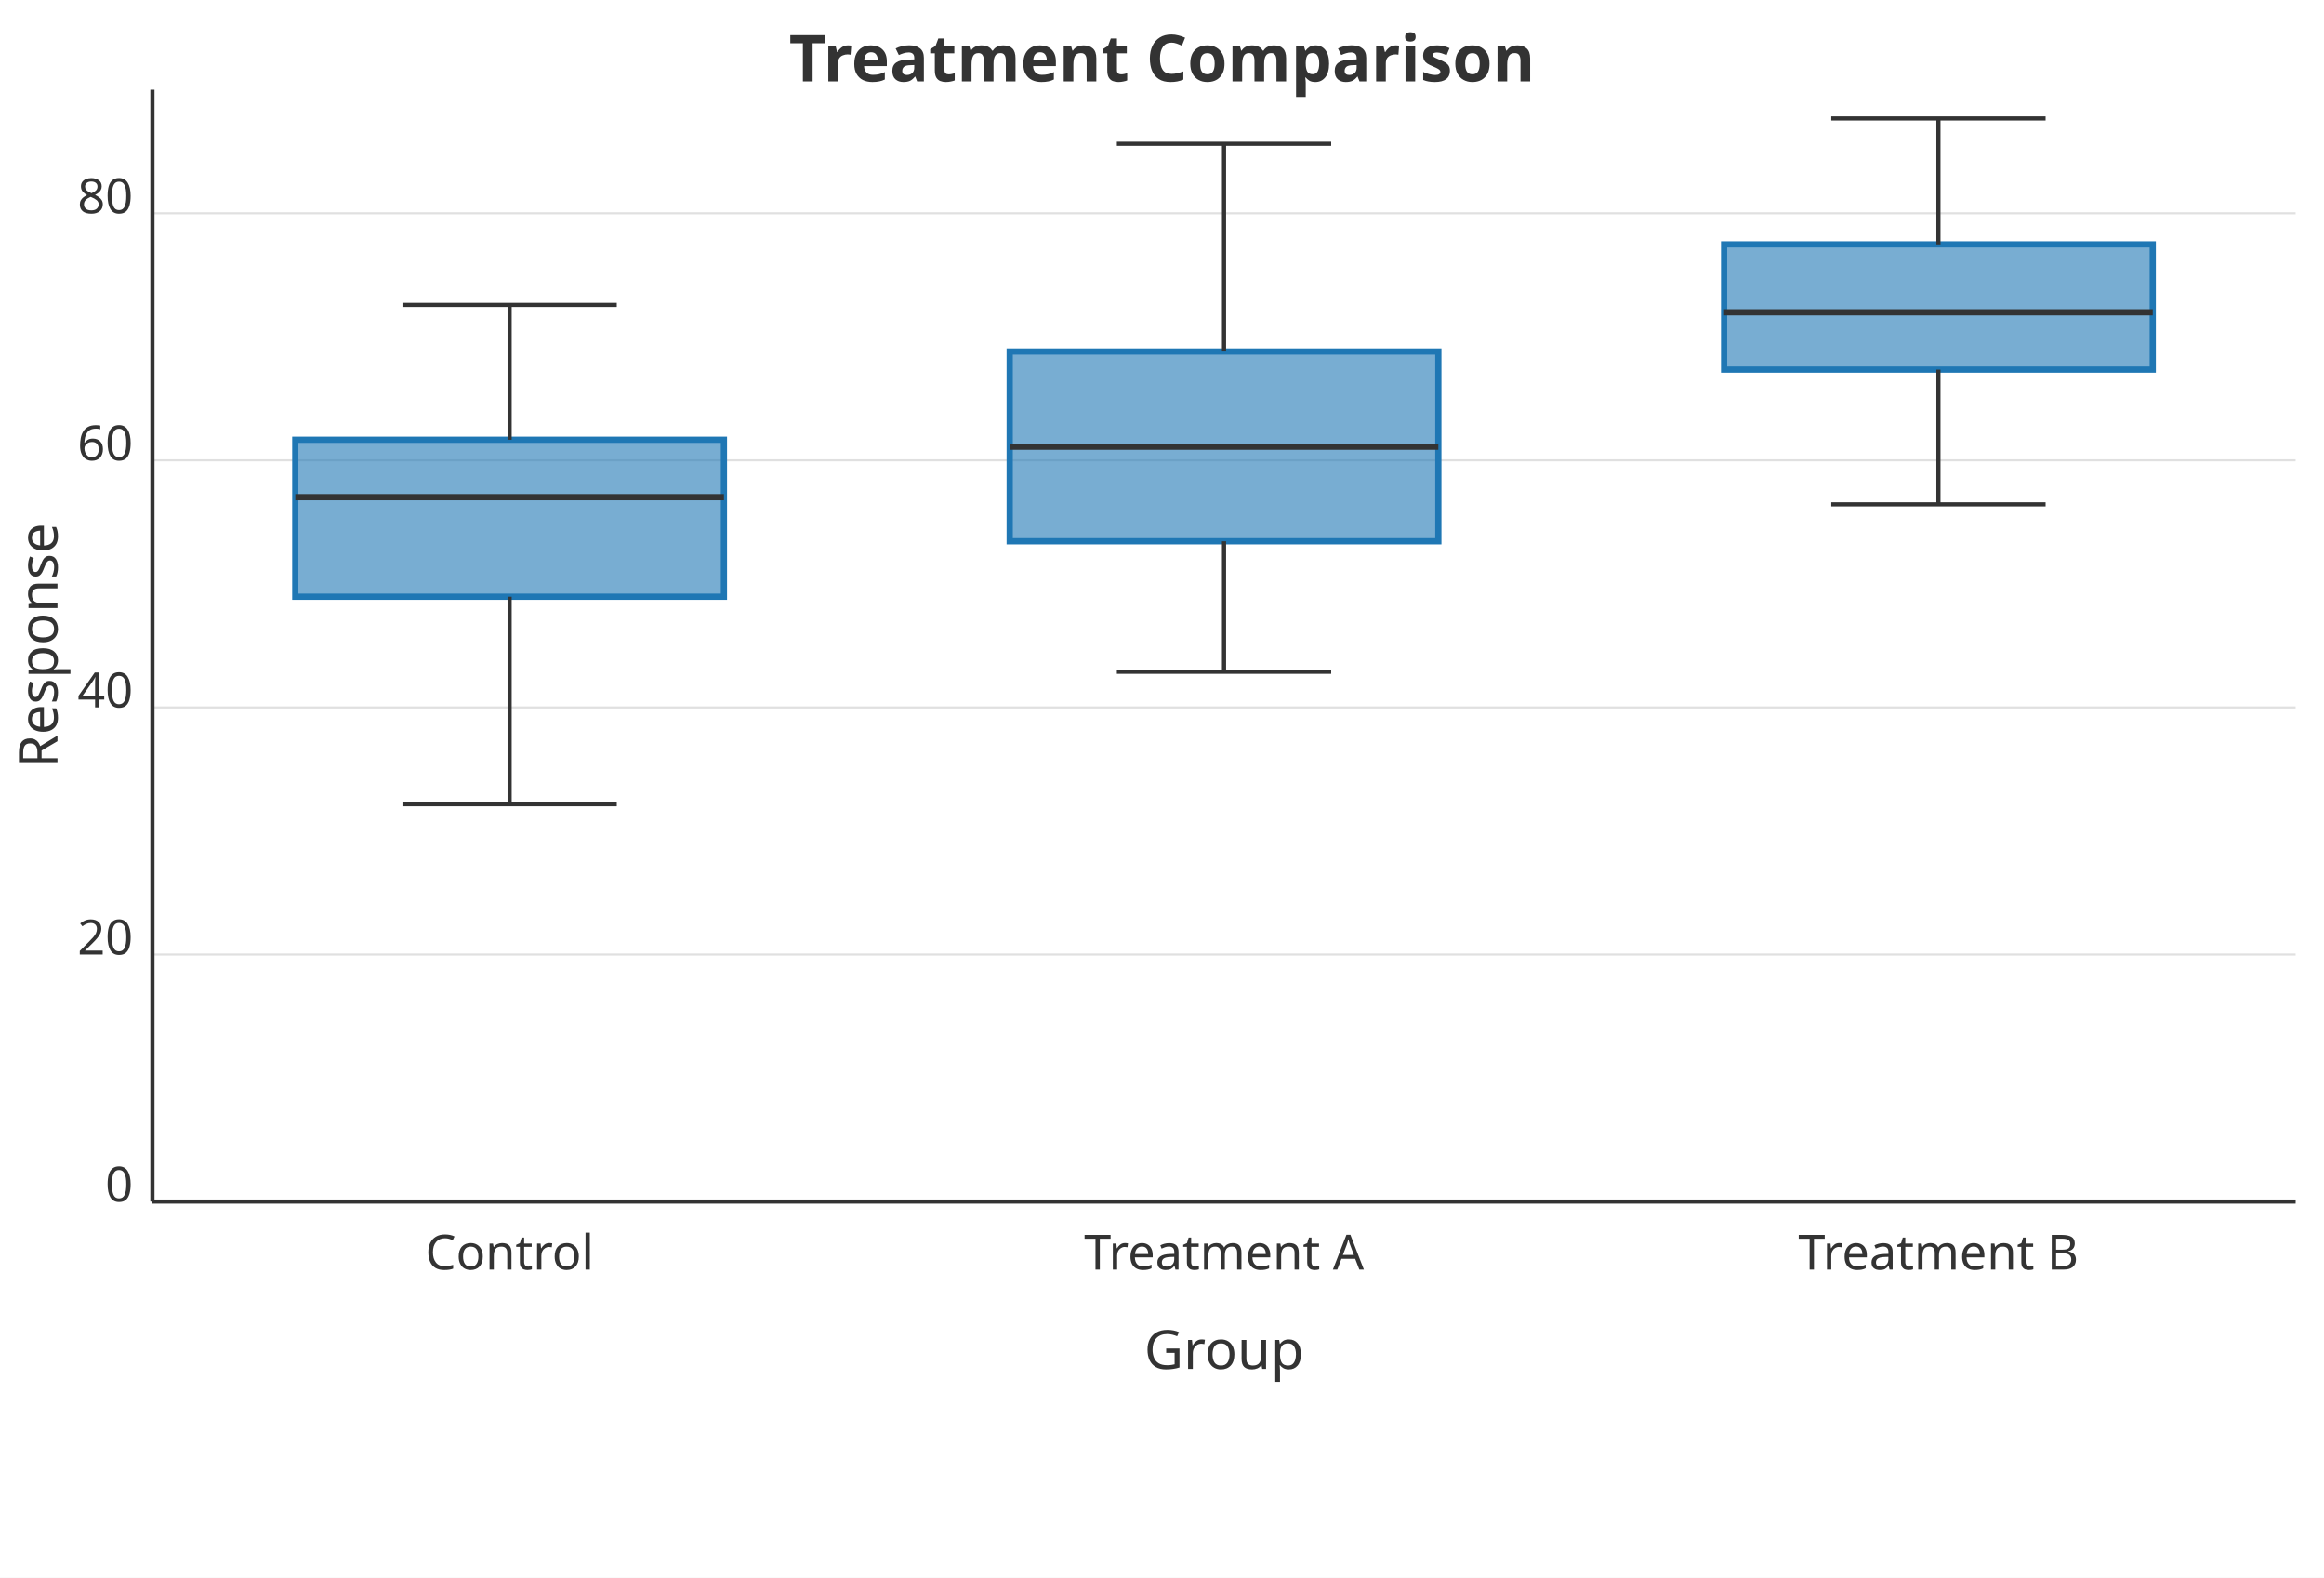
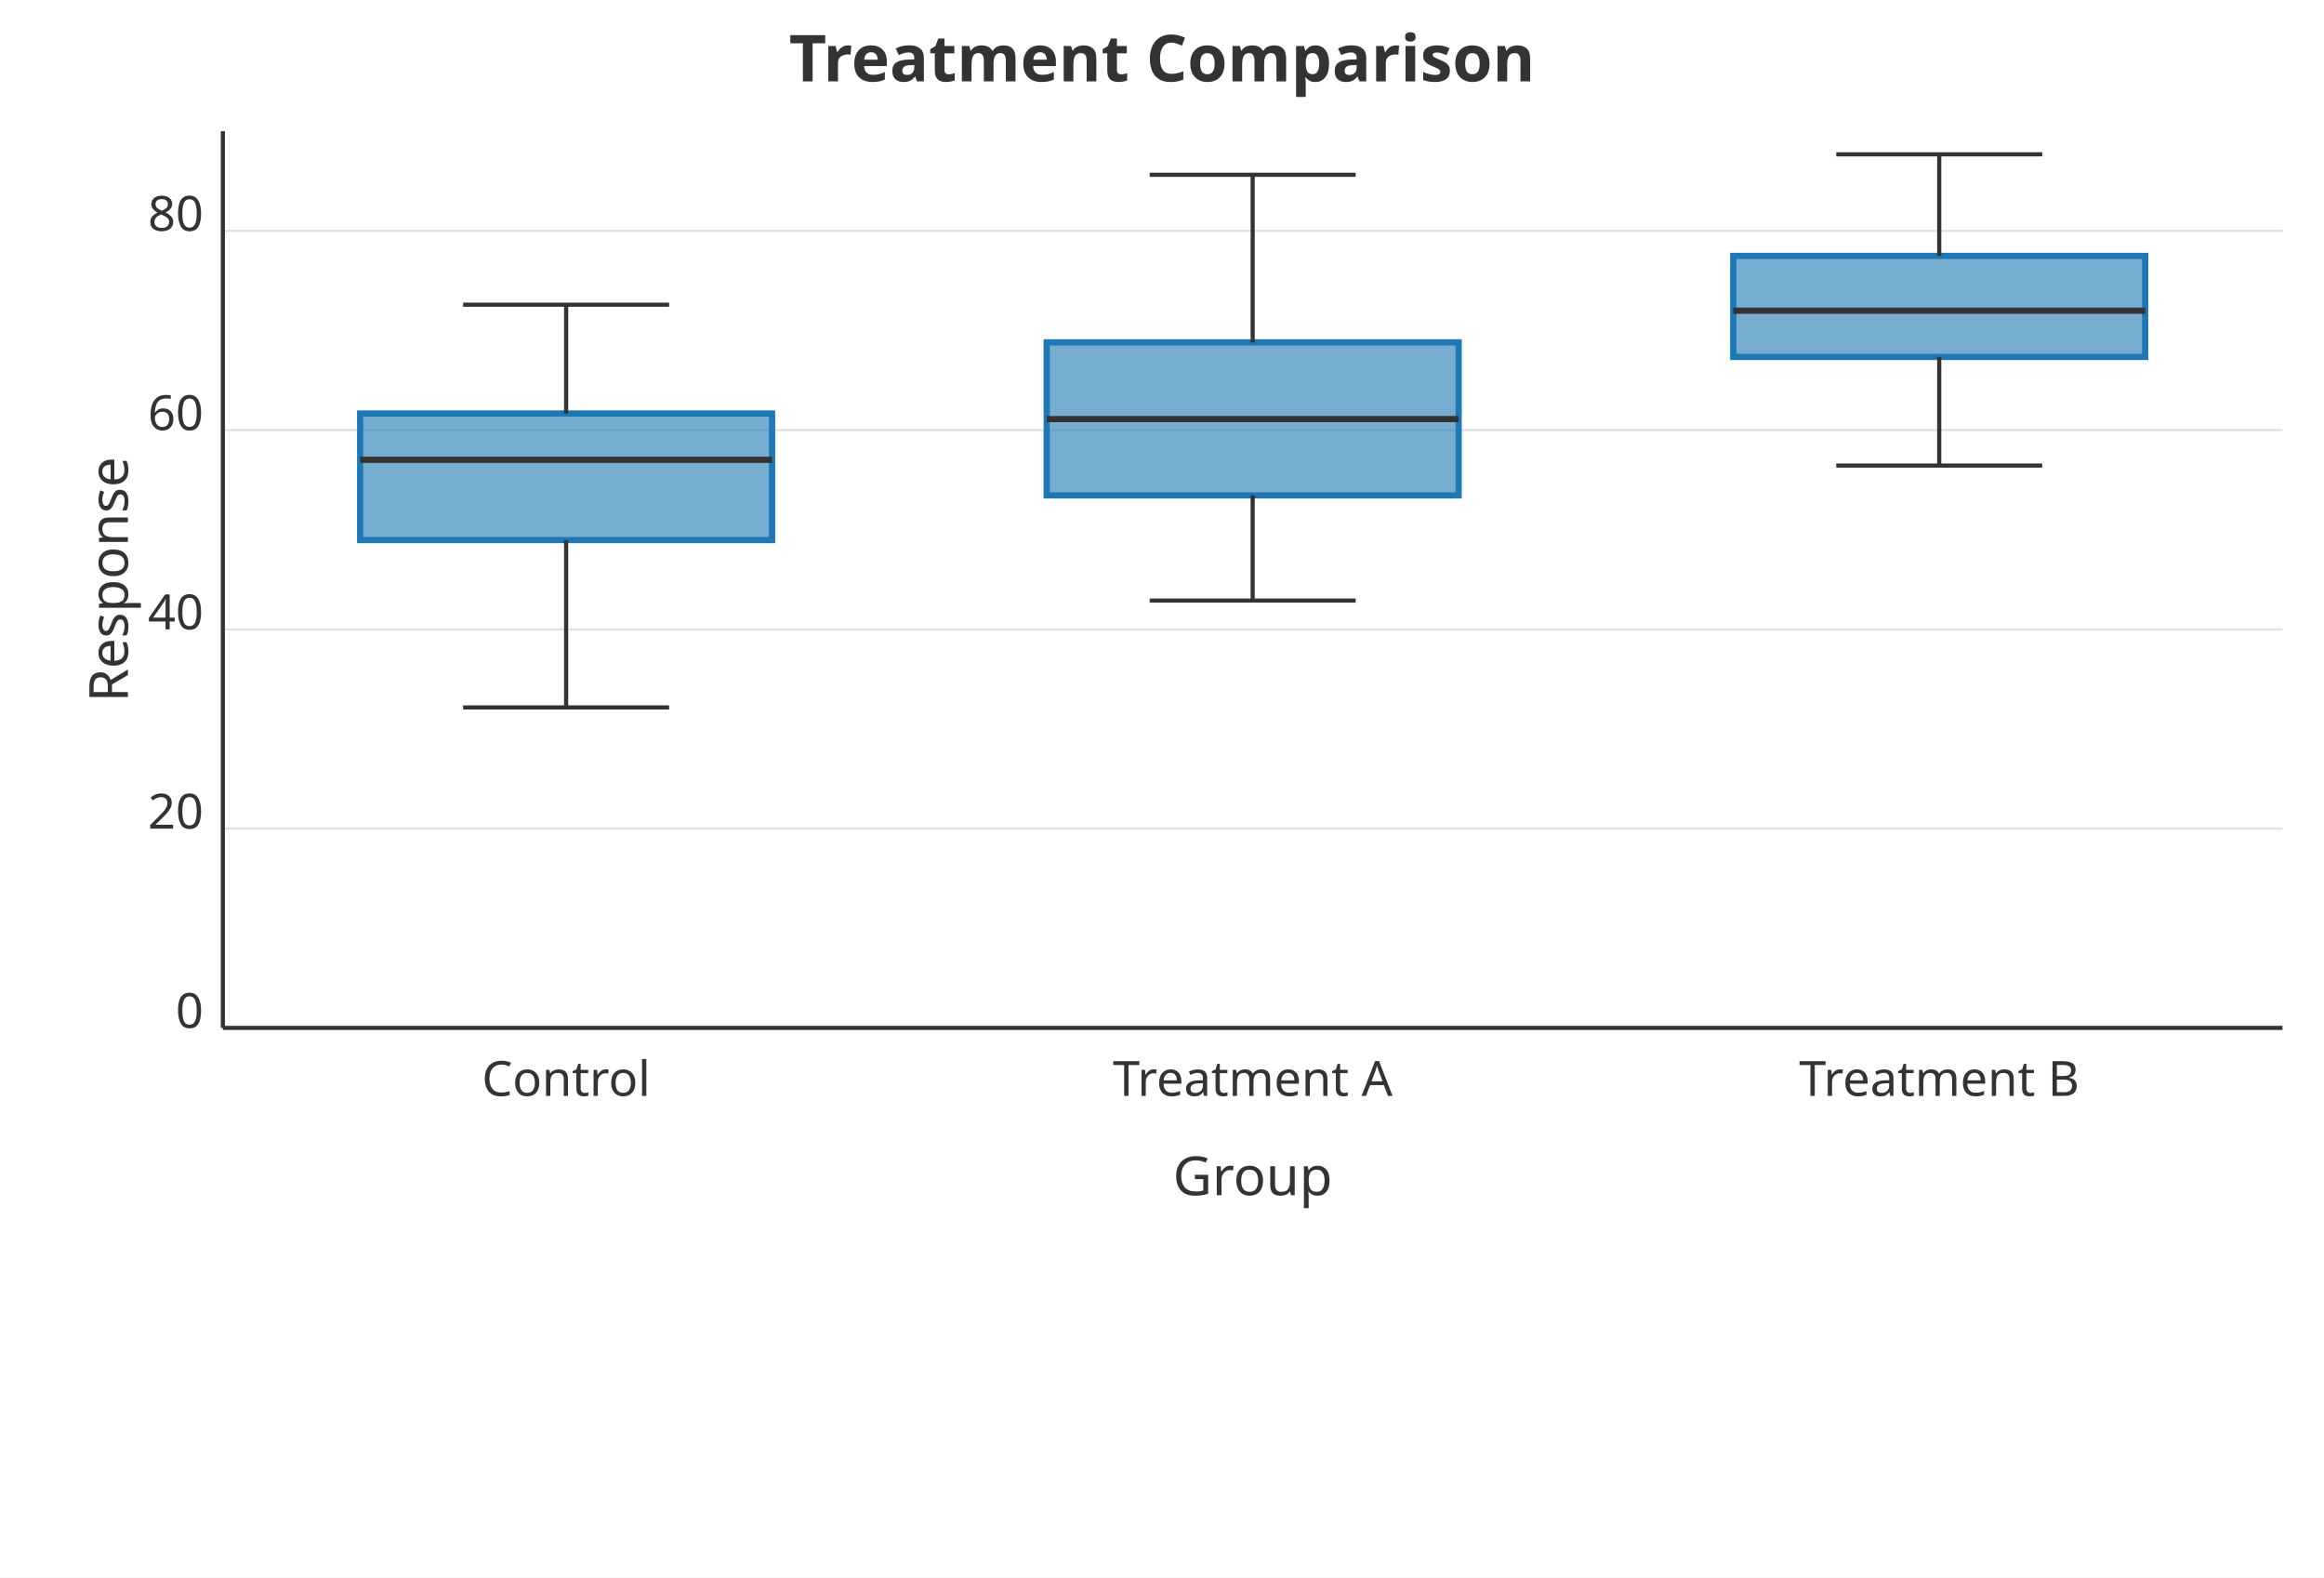
<svg xmlns="http://www.w3.org/2000/svg" width="560" height="380" viewBox="0 0 560 380" role="img">
  <rect width="560" height="380" fill="white" />
  <rect x="0" y="0" width="560" height="380" fill="rgb(255,255,255)" />
-   <line x1="36.729" y1="289.451" x2="553.16" y2="289.451" stroke="rgb(224,224,224)" stroke-width="0.5" />
-   <line x1="36.729" y1="229.931" x2="553.16" y2="229.931" stroke="rgb(224,224,224)" stroke-width="0.5" />
-   <line x1="36.729" y1="170.412" x2="553.16" y2="170.412" stroke="rgb(224,224,224)" stroke-width="0.5" />
-   <line x1="36.729" y1="110.892" x2="553.16" y2="110.892" stroke="rgb(224,224,224)" stroke-width="0.5" />
-   <line x1="36.729" y1="51.373" x2="553.16" y2="51.373" stroke="rgb(224,224,224)" stroke-width="0.5" />
-   <rect x="71.157" y="105.938" width="103.286" height="37.807" fill="rgba(31,119,180,0.600)" stroke="rgb(31,119,180)" stroke-width="1.5" />
-   <line x1="122.801" y1="143.745" x2="122.801" y2="193.726" stroke="rgb(51,51,51)" stroke-width="1" />
-   <line x1="96.979" y1="193.726" x2="148.622" y2="193.726" stroke="rgb(51,51,51)" stroke-width="1" />
-   <line x1="122.801" y1="105.938" x2="122.801" y2="73.448" stroke="rgb(51,51,51)" stroke-width="1" />
-   <line x1="96.979" y1="73.448" x2="148.622" y2="73.448" stroke="rgb(51,51,51)" stroke-width="1" />
-   <rect x="243.301" y="84.687" width="103.286" height="45.709" fill="rgba(31,119,180,0.600)" stroke="rgb(31,119,180)" stroke-width="1.5" />
-   <line x1="294.945" y1="130.396" x2="294.945" y2="161.816" stroke="rgb(51,51,51)" stroke-width="1" />
-   <line x1="269.123" y1="161.816" x2="320.766" y2="161.816" stroke="rgb(51,51,51)" stroke-width="1" />
-   <line x1="294.945" y1="84.687" x2="294.945" y2="34.633" stroke="rgb(51,51,51)" stroke-width="1" />
-   <line x1="269.123" y1="34.633" x2="320.766" y2="34.633" stroke="rgb(51,51,51)" stroke-width="1" />
-   <rect x="415.445" y="58.867" width="103.286" height="30.176" fill="rgba(31,119,180,0.600)" stroke="rgb(31,119,180)" stroke-width="1.5" />
-   <line x1="467.088" y1="89.044" x2="467.088" y2="121.49" stroke="rgb(51,51,51)" stroke-width="1" />
-   <line x1="441.267" y1="121.49" x2="492.91" y2="121.49" stroke="rgb(51,51,51)" stroke-width="1" />
-   <line x1="467.088" y1="58.867" x2="467.088" y2="28.523" stroke="rgb(51,51,51)" stroke-width="1" />
-   <line x1="441.267" y1="28.523" x2="492.91" y2="28.523" stroke="rgb(51,51,51)" stroke-width="1" />
-   <line x1="71.157" y1="119.767" x2="174.444" y2="119.767" stroke="rgb(51,51,51)" stroke-width="1.5" />
-   <line x1="243.301" y1="107.606" x2="346.588" y2="107.606" stroke="rgb(51,51,51)" stroke-width="1.5" />
-   <line x1="415.445" y1="75.237" x2="518.732" y2="75.237" stroke="rgb(51,51,51)" stroke-width="1.5" />
-   <line x1="36.729" y1="21.613" x2="36.729" y2="289.451" stroke="rgb(51,51,51)" stroke-width="1" />
-   <line x1="36.729" y1="289.451" x2="553.16" y2="289.451" stroke="rgb(51,51,51)" stroke-width="1" />
-   <text x="122.801" y="305.831" font-family="sans-serif" font-size="11.7" fill="rgb(51,51,51)" text-anchor="middle">Control</text>
-   <text x="294.945" y="305.831" font-family="sans-serif" font-size="11.7" fill="rgb(51,51,51)" text-anchor="middle">Treatment A</text>
-   <text x="467.088" y="305.831" font-family="sans-serif" font-size="11.7" fill="rgb(51,51,51)" text-anchor="middle">Treatment B</text>
-   <text x="32.049" y="289.451" font-family="sans-serif" font-size="11.7" fill="rgb(51,51,51)" text-anchor="end">0</text>
-   <text x="32.049" y="229.931" font-family="sans-serif" font-size="11.7" fill="rgb(51,51,51)" text-anchor="end">20</text>
-   <text x="32.049" y="170.412" font-family="sans-serif" font-size="11.7" fill="rgb(51,51,51)" text-anchor="end">40</text>
-   <text x="32.049" y="110.892" font-family="sans-serif" font-size="11.7" fill="rgb(51,51,51)" text-anchor="end">60</text>
-   <text x="32.049" y="51.373" font-family="sans-serif" font-size="11.7" fill="rgb(51,51,51)" text-anchor="end">80</text>
-   <text x="294.945" y="329.751" font-family="sans-serif" font-size="13" fill="rgb(51,51,51)" text-anchor="middle">Group</text>
-   <text x="13.849" y="155.532" font-family="sans-serif" font-size="13" fill="rgb(51,51,51)" text-anchor="middle" transform="rotate(-90,13.84865,155.5321)">Response</text>
+   <line x1="53.7" y1="247.611" x2="550" y2="247.611" stroke="rgb(224,224,224)" stroke-width="0.5" />
+   <line x1="53.7" y1="199.608" x2="550" y2="199.608" stroke="rgb(224,224,224)" stroke-width="0.5" />
+   <line x1="53.7" y1="151.606" x2="550" y2="151.606" stroke="rgb(224,224,224)" stroke-width="0.5" />
+   <line x1="53.7" y1="103.604" x2="550" y2="103.604" stroke="rgb(224,224,224)" stroke-width="0.5" />
+   <line x1="53.7" y1="55.601" x2="550" y2="55.601" stroke="rgb(224,224,224)" stroke-width="0.5" />
+   <rect x="86.787" y="99.608" width="99.26" height="30.491" fill="rgba(31,119,180,0.600)" stroke="rgb(31,119,180)" stroke-width="1.5" />
+   <line x1="136.417" y1="130.099" x2="136.417" y2="170.409" stroke="rgb(51,51,51)" stroke-width="1" />
+   <line x1="111.602" y1="170.409" x2="161.232" y2="170.409" stroke="rgb(51,51,51)" stroke-width="1" />
+   <line x1="136.417" y1="99.608" x2="136.417" y2="73.405" stroke="rgb(51,51,51)" stroke-width="1" />
+   <line x1="111.602" y1="73.405" x2="161.232" y2="73.405" stroke="rgb(51,51,51)" stroke-width="1" />
+   <rect x="252.22" y="82.469" width="99.26" height="36.864" fill="rgba(31,119,180,0.600)" stroke="rgb(31,119,180)" stroke-width="1.5" />
+   <line x1="301.85" y1="119.333" x2="301.85" y2="144.674" stroke="rgb(51,51,51)" stroke-width="1" />
+   <line x1="277.035" y1="144.674" x2="326.665" y2="144.674" stroke="rgb(51,51,51)" stroke-width="1" />
+   <line x1="301.85" y1="82.469" x2="301.85" y2="42.1" stroke="rgb(51,51,51)" stroke-width="1" />
+   <line x1="277.035" y1="42.1" x2="326.665" y2="42.1" stroke="rgb(51,51,51)" stroke-width="1" />
+   <rect x="417.653" y="61.646" width="99.26" height="24.337" fill="rgba(31,119,180,0.600)" stroke="rgb(31,119,180)" stroke-width="1.5" />
+   <line x1="467.283" y1="85.983" x2="467.283" y2="112.15" stroke="rgb(51,51,51)" stroke-width="1" />
+   <line x1="442.468" y1="112.15" x2="492.098" y2="112.15" stroke="rgb(51,51,51)" stroke-width="1" />
+   <line x1="467.283" y1="61.646" x2="467.283" y2="37.173" stroke="rgb(51,51,51)" stroke-width="1" />
+   <line x1="442.468" y1="37.173" x2="492.098" y2="37.173" stroke="rgb(51,51,51)" stroke-width="1" />
+   <line x1="86.787" y1="110.761" x2="186.047" y2="110.761" stroke="rgb(51,51,51)" stroke-width="1.5" />
+   <line x1="252.22" y1="100.953" x2="351.48" y2="100.953" stroke="rgb(51,51,51)" stroke-width="1.5" />
+   <line x1="417.653" y1="74.847" x2="516.913" y2="74.847" stroke="rgb(51,51,51)" stroke-width="1.5" />
+   <line x1="53.7" y1="31.6" x2="53.7" y2="247.611" stroke="rgb(51,51,51)" stroke-width="1" />
+   <line x1="53.7" y1="247.611" x2="550" y2="247.611" stroke="rgb(51,51,51)" stroke-width="1" />
+   <text x="136.417" y="263.991" font-family="sans-serif" font-size="11.7" fill="rgb(51,51,51)" text-anchor="middle">Control</text>
+   <text x="301.85" y="263.991" font-family="sans-serif" font-size="11.7" fill="rgb(51,51,51)" text-anchor="middle">Treatment A</text>
+   <text x="467.283" y="263.991" font-family="sans-serif" font-size="11.7" fill="rgb(51,51,51)" text-anchor="middle">Treatment B</text>
+   <text x="49.02" y="247.611" font-family="sans-serif" font-size="11.7" fill="rgb(51,51,51)" text-anchor="end">0</text>
+   <text x="49.02" y="199.608" font-family="sans-serif" font-size="11.7" fill="rgb(51,51,51)" text-anchor="end">20</text>
+   <text x="49.02" y="151.606" font-family="sans-serif" font-size="11.7" fill="rgb(51,51,51)" text-anchor="end">40</text>
+   <text x="49.02" y="103.604" font-family="sans-serif" font-size="11.7" fill="rgb(51,51,51)" text-anchor="end">60</text>
+   <text x="49.02" y="55.601" font-family="sans-serif" font-size="11.7" fill="rgb(51,51,51)" text-anchor="end">80</text>
+   <text x="301.85" y="287.911" font-family="sans-serif" font-size="13" fill="rgb(51,51,51)" text-anchor="middle">Group</text>
+   <text x="30.82" y="139.605" font-family="sans-serif" font-size="13" fill="rgb(51,51,51)" text-anchor="middle" transform="rotate(-90,30.82,139.6053)">Response</text>
  <text x="280" y="19.6" font-family="sans-serif" font-size="15.6" fill="rgb(51,51,51)" font-weight="bold" text-anchor="middle">Treatment Comparison</text>
</svg>
